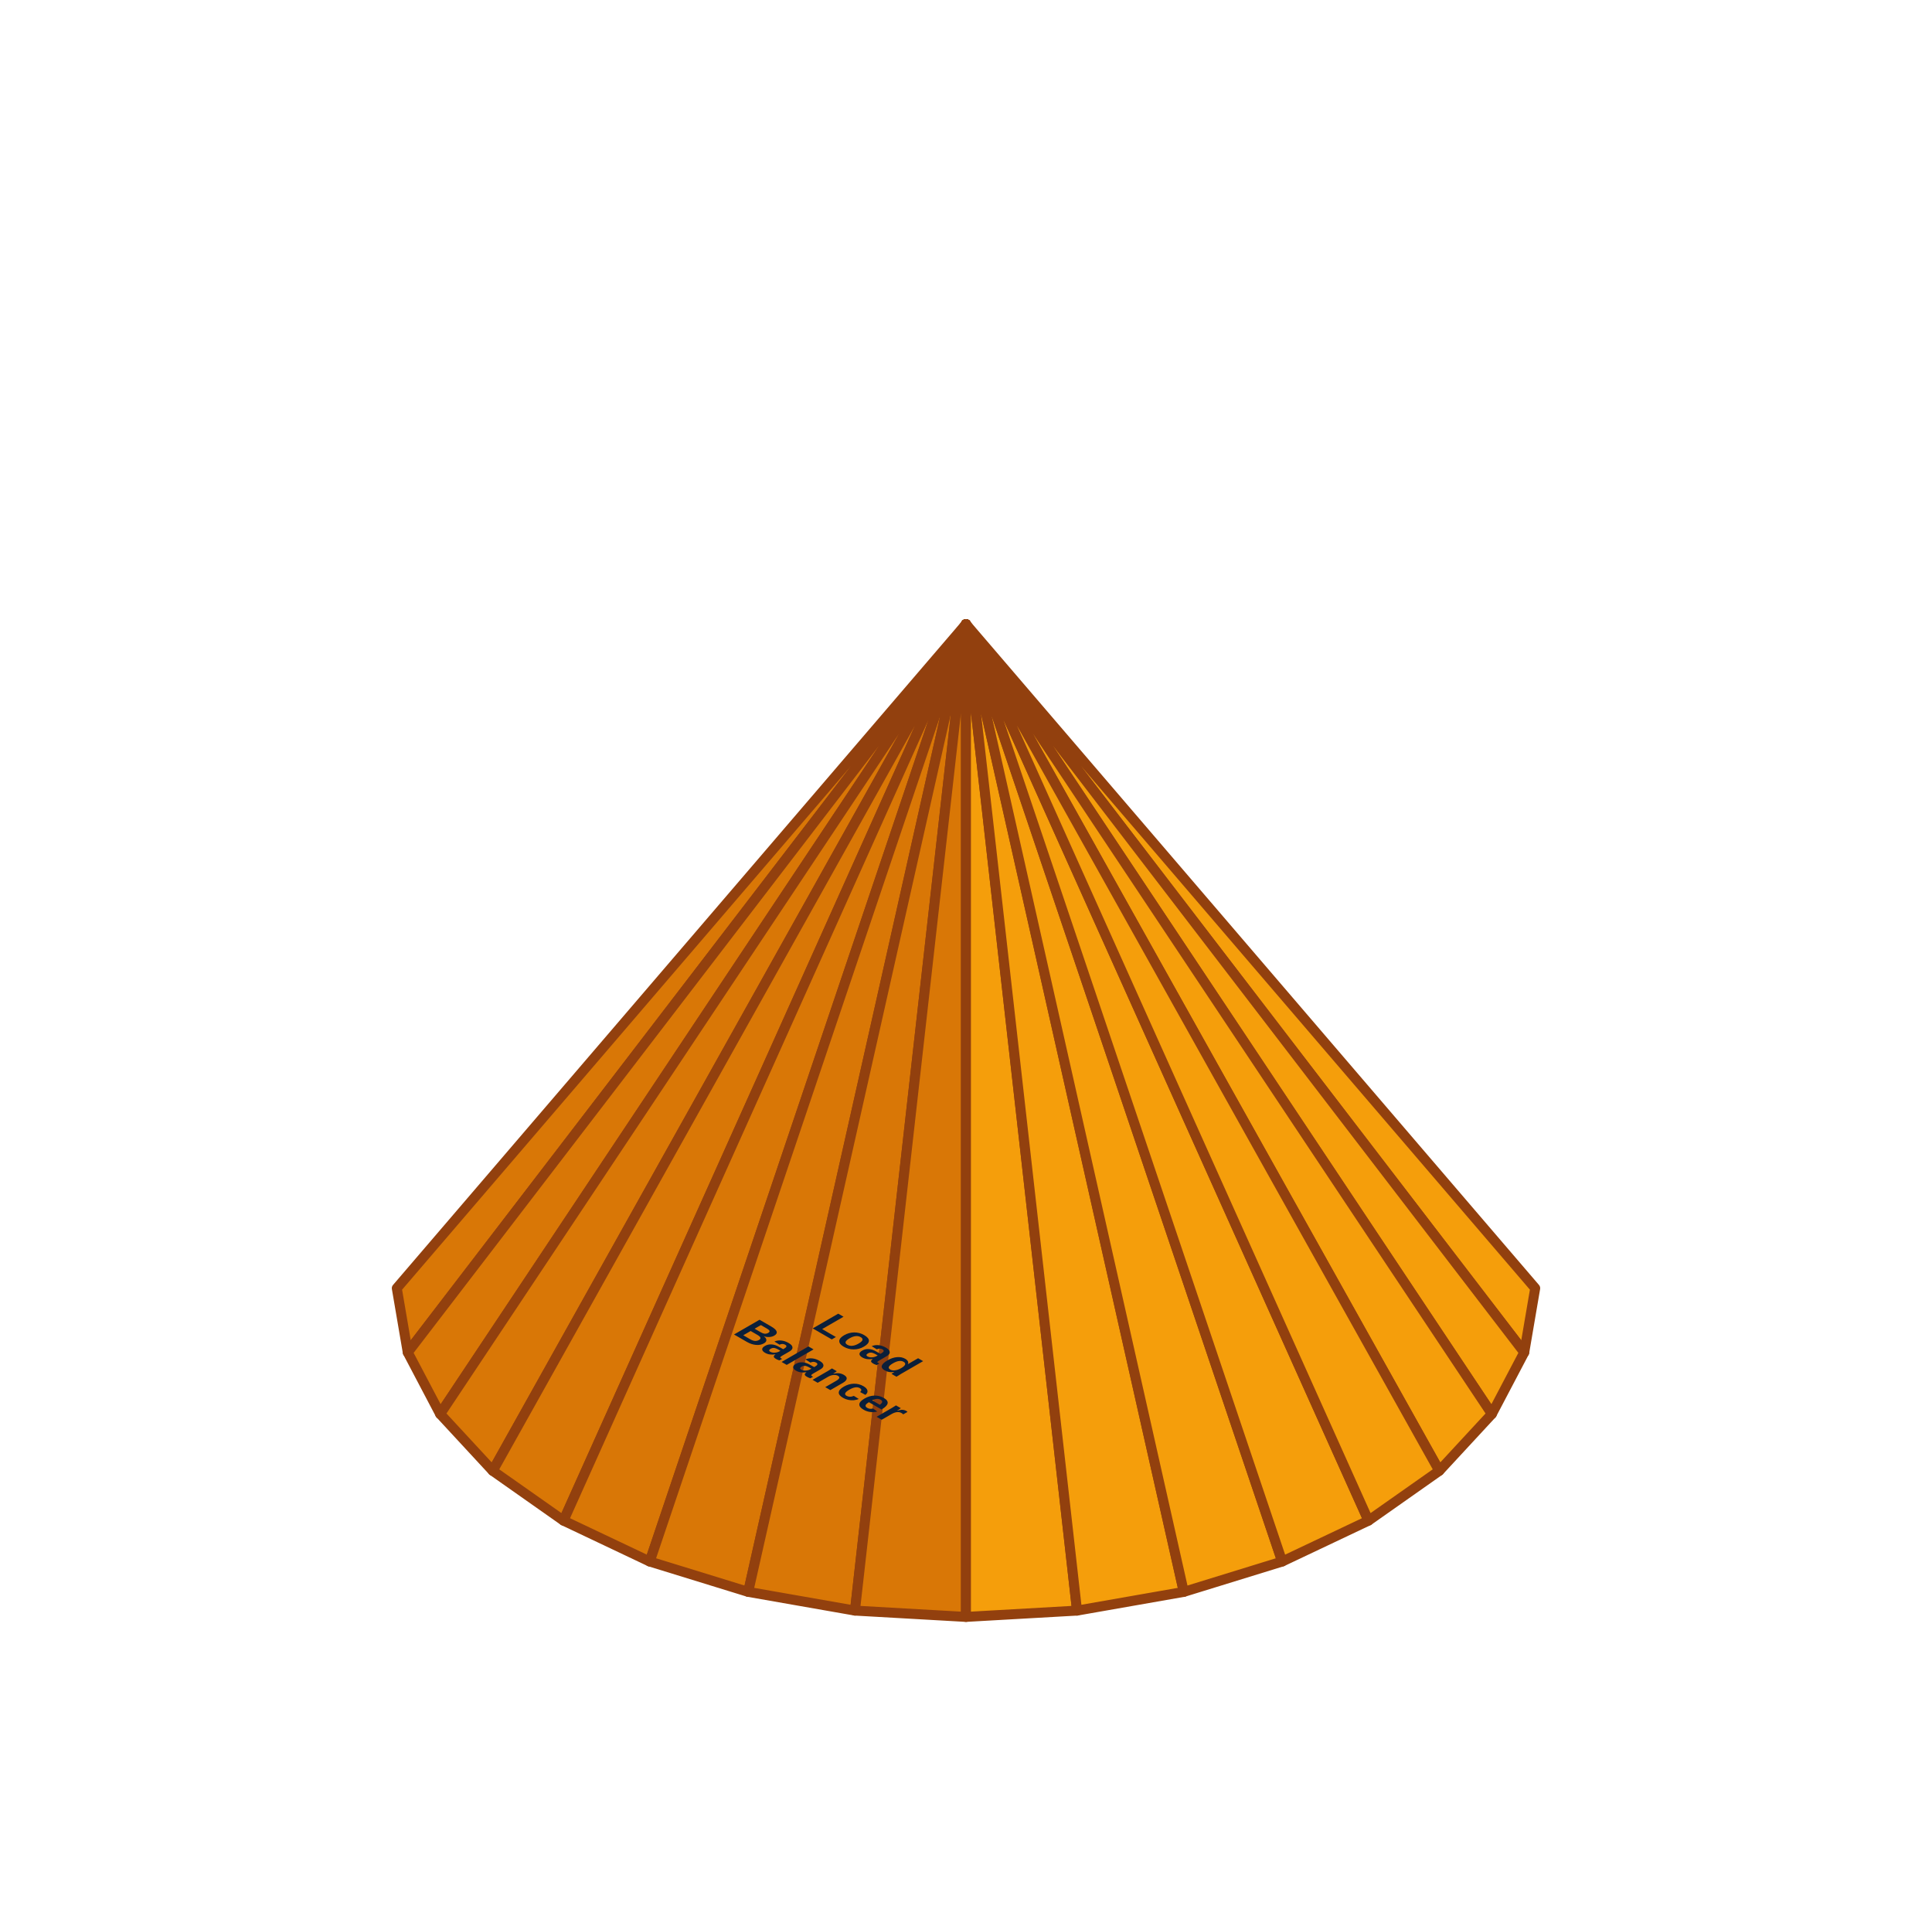
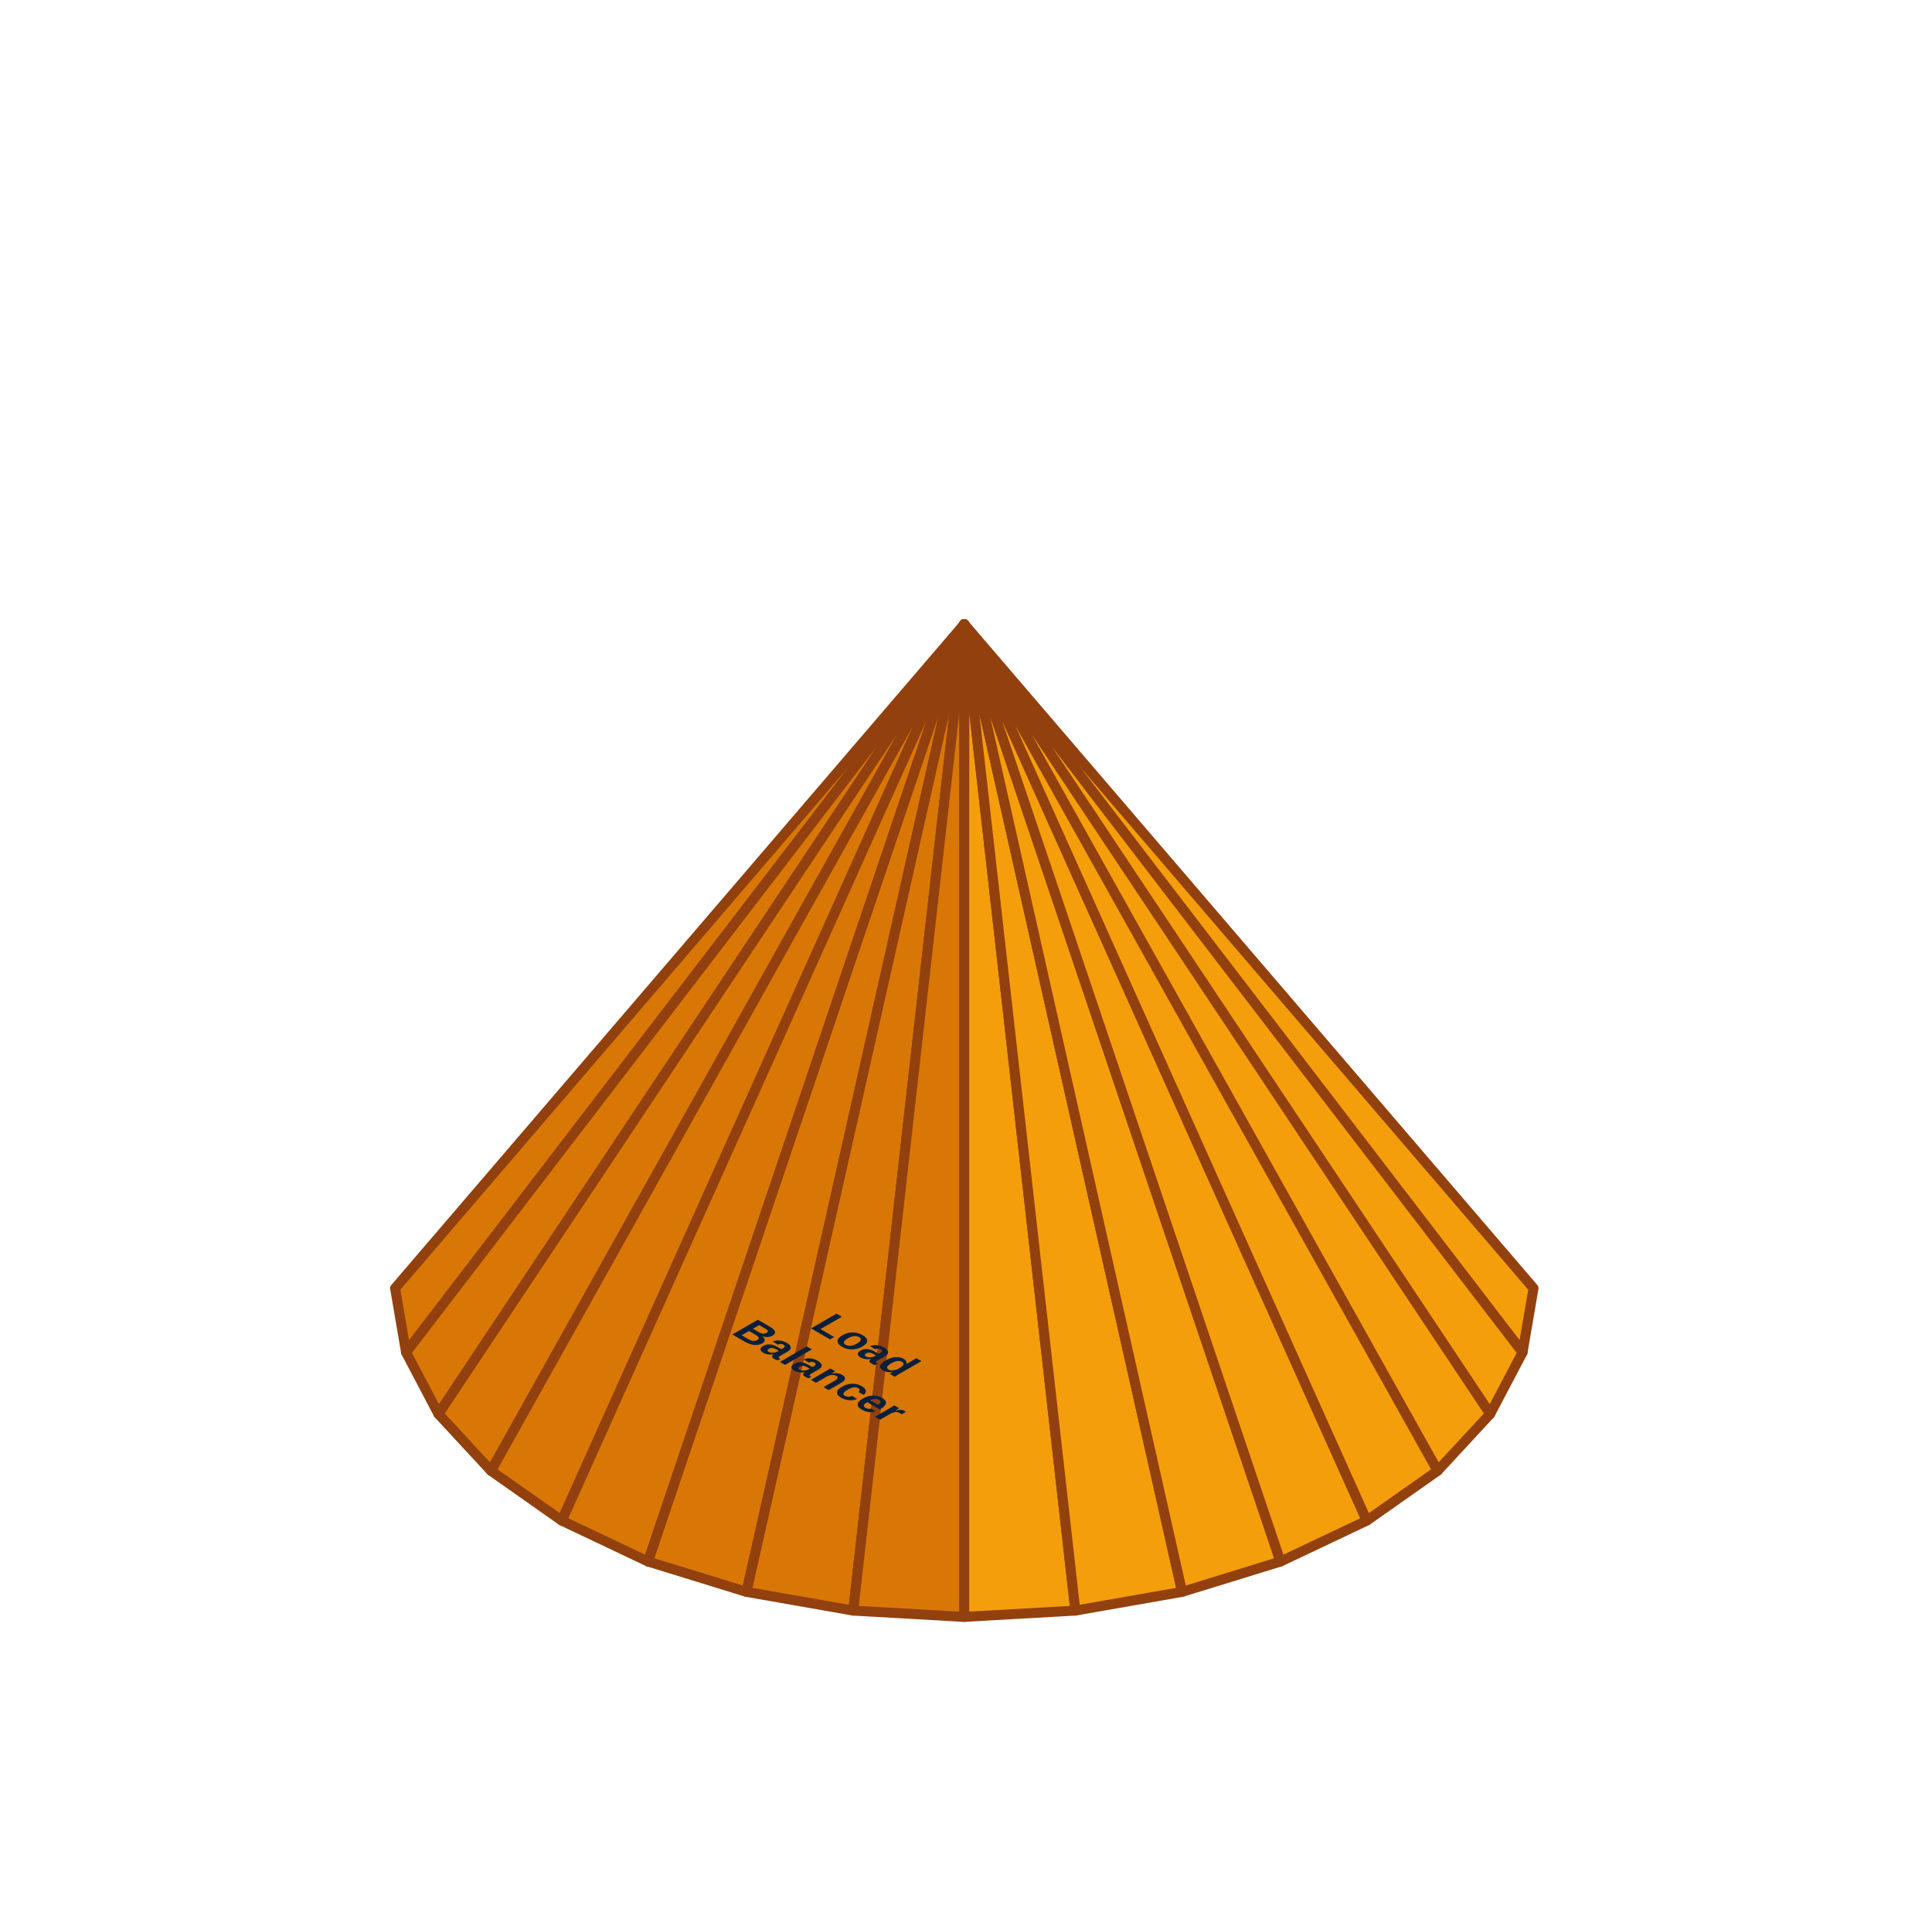
- <svg xmlns="http://www.w3.org/2000/svg" viewBox="0 0 290.49 288.00" width="291" height="288">
+ <svg xmlns="http://www.w3.org/2000/svg" viewBox="0 0 291 288" width="291" height="288">
  <g data-face="wrap">
    <polygon data-face="side19" points="61.16,203.66 59.51,194.00 145.24,94.00" fill="#D97706" stroke="#92400E" stroke-width="1.50" stroke-linejoin="round" stroke-linecap="round" />
    <polygon data-face="side18" points="66.04,212.94 61.16,203.66 145.24,94.00" fill="#D97706" stroke="#92400E" stroke-width="1.50" stroke-linejoin="round" stroke-linecap="round" />
    <polygon data-face="side17" points="73.96,221.50 66.04,212.94 145.24,94.00" fill="#D97706" stroke="#92400E" stroke-width="1.50" stroke-linejoin="round" stroke-linecap="round" />
    <polygon data-face="side16" points="84.62,229.00 73.96,221.50 145.24,94.00" fill="#D97706" stroke="#92400E" stroke-width="1.50" stroke-linejoin="round" stroke-linecap="round" />
    <polygon data-face="side15" points="97.61,235.16 84.62,229.00 145.24,94.00" fill="#D97706" stroke="#92400E" stroke-width="1.50" stroke-linejoin="round" stroke-linecap="round" />
    <polygon data-face="side14" points="112.44,239.73 97.61,235.16 145.24,94.00" fill="#D97706" stroke="#92400E" stroke-width="1.50" stroke-linejoin="round" stroke-linecap="round" />
    <polygon data-face="side13" points="128.52,242.55 112.44,239.73 145.24,94.00" fill="#D97706" stroke="#92400E" stroke-width="1.50" stroke-linejoin="round" stroke-linecap="round" />
    <polygon data-face="side12" points="145.24,243.50 128.52,242.55 145.24,94.00" fill="#D97706" stroke="#92400E" stroke-width="1.50" stroke-linejoin="round" stroke-linecap="round" />
    <polygon data-face="side11" points="161.97,242.55 145.24,243.50 145.24,94.00" fill="#F59E0B" stroke="#92400E" stroke-width="1.50" stroke-linejoin="round" stroke-linecap="round" />
    <polygon data-face="side10" points="178.05,239.73 161.97,242.55 145.24,94.00" fill="#F59E0B" stroke="#92400E" stroke-width="1.50" stroke-linejoin="round" stroke-linecap="round" />
    <polygon data-face="side4" points="230.98,194.00 229.33,203.66 145.24,94.00" fill="#F59E0B" stroke="#92400E" stroke-width="1.50" stroke-linejoin="round" stroke-linecap="round" />
    <polygon data-face="side9" points="192.87,235.16 178.05,239.73 145.24,94.00" fill="#F59E0B" stroke="#92400E" stroke-width="1.50" stroke-linejoin="round" stroke-linecap="round" />
    <polygon data-face="side5" points="229.33,203.66 224.45,212.94 145.24,94.00" fill="#F59E0B" stroke="#92400E" stroke-width="1.50" stroke-linejoin="round" stroke-linecap="round" />
    <polygon data-face="side8" points="205.87,229.00 192.87,235.16 145.24,94.00" fill="#F59E0B" stroke="#92400E" stroke-width="1.50" stroke-linejoin="round" stroke-linecap="round" />
    <polygon data-face="side6" points="224.45,212.94 216.53,221.50 145.24,94.00" fill="#F59E0B" stroke="#92400E" stroke-width="1.50" stroke-linejoin="round" stroke-linecap="round" />
    <polygon data-face="side7" points="216.53,221.50 205.87,229.00 145.24,94.00" fill="#F59E0B" stroke="#92400E" stroke-width="1.50" stroke-linejoin="round" stroke-linecap="round" />
    <g data-face="top-content" transform="matrix(0.866 0.5 -0.866 0.5 127.06 183.50)">
      <text x="21.00" y="17.12" dy=".35em" font-family="Helvetica Neue, Arial, sans-serif" font-size="6.46" font-weight="600" fill="#0B1F3A" text-anchor="middle">Load</text>
      <text x="21.00" y="24.88" dy=".35em" font-family="Helvetica Neue, Arial, sans-serif" font-size="6.46" font-weight="600" fill="#0B1F3A" text-anchor="middle">Balancer</text>
    </g>
  </g>
</svg>
